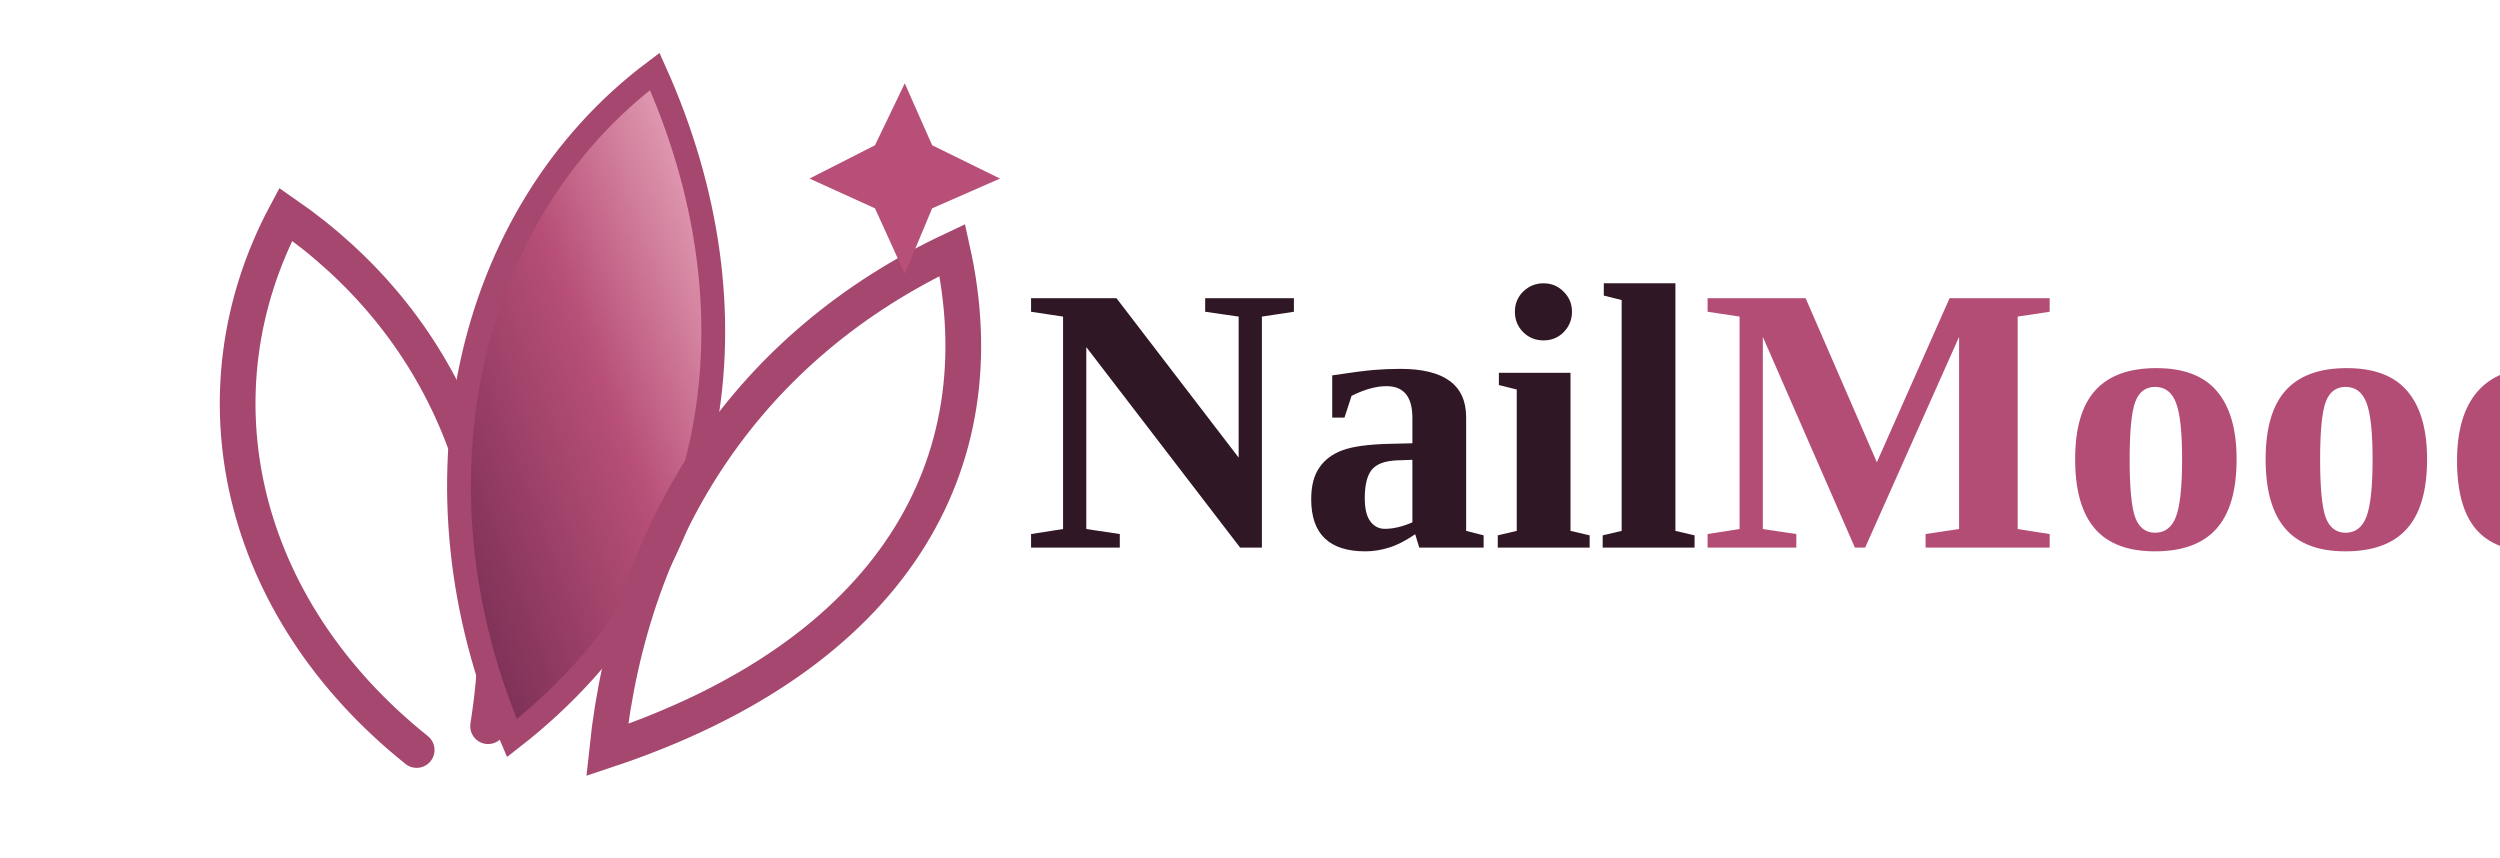
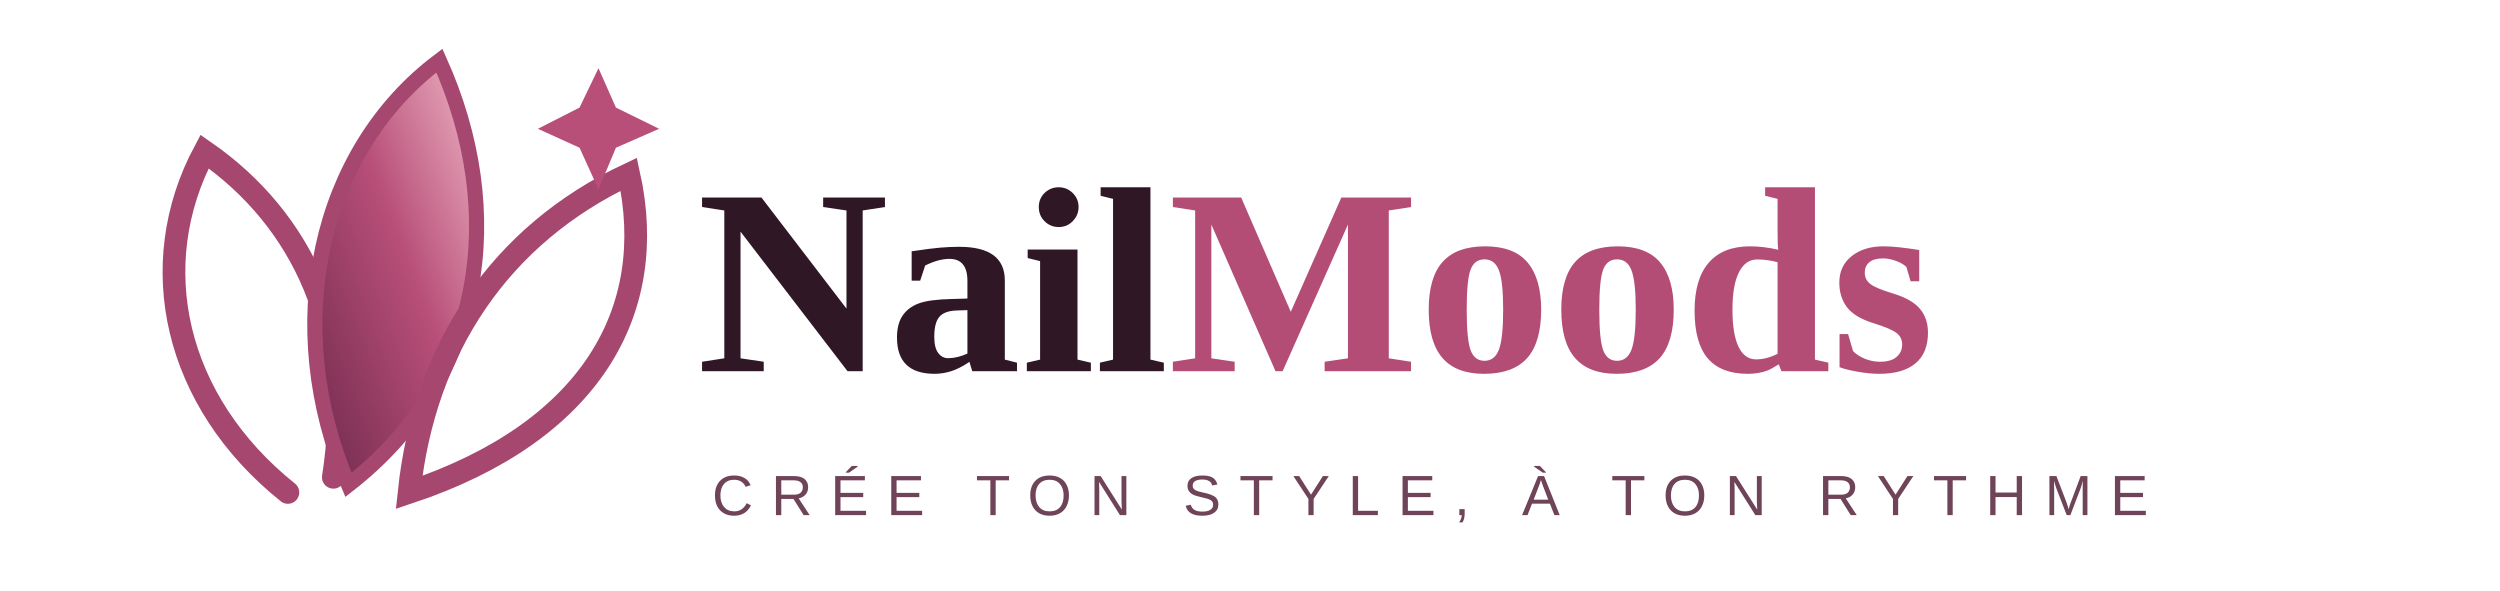
- <svg xmlns="http://www.w3.org/2000/svg" viewBox="0 0 210 72">
+ <svg xmlns="http://www.w3.org/2000/svg" viewBox="0 0 330 78" preserveAspectRatio="xMinYMid meet">
  <defs>
    <linearGradient id="g" x1="0" y1="1" x2="1" y2="0">
      <stop stop-color="#6f294d" />
      <stop offset=".55" stop-color="#b84f78" />
      <stop offset="1" stop-color="#efb6c6" />
    </linearGradient>
  </defs>
-   <g transform="translate(4 3)">
+   <g transform="translate(7 5)">
    <path d="M31 60C16 48 12 30 20 15c13 9 20 24 17 43" fill="none" stroke="#a64770" stroke-width="3" stroke-linecap="round" />
    <path d="M39 59C30 38 35 15 51 3c9 20 6 42-12 56Z" fill="url(#g)" stroke="#a64770" stroke-width="2" />
    <path d="M47 60c2-19 12-34 29-42 4 18-5 34-29 42Z" fill="none" stroke="#a64770" stroke-width="3" stroke-linecap="round" />
    <path d="m72 4 2.3 5.2L80 12l-5.7 2.5L72 20l-2.5-5.5L64 12l5.5-2.8Z" fill="#b84f78" />
  </g>
-   <text x="86" y="46" font-family="Georgia,Times New Roman,serif" font-size="32" font-weight="700" fill="#2f1725">Nail<tspan fill="#b44d76">Moods</tspan>
+   <text x="92" y="49" font-family="Georgia,Times New Roman,serif" font-size="35" font-weight="700" fill="#2f1725">Nail<tspan fill="#b44d76">Moods</tspan>
  </text>
+   <text x="94" y="68" font-family="Arial,sans-serif" font-size="7.5" letter-spacing="2.4" fill="#6f4458">CRÉE TON STYLE, À TON RYTHME</text>
</svg>
